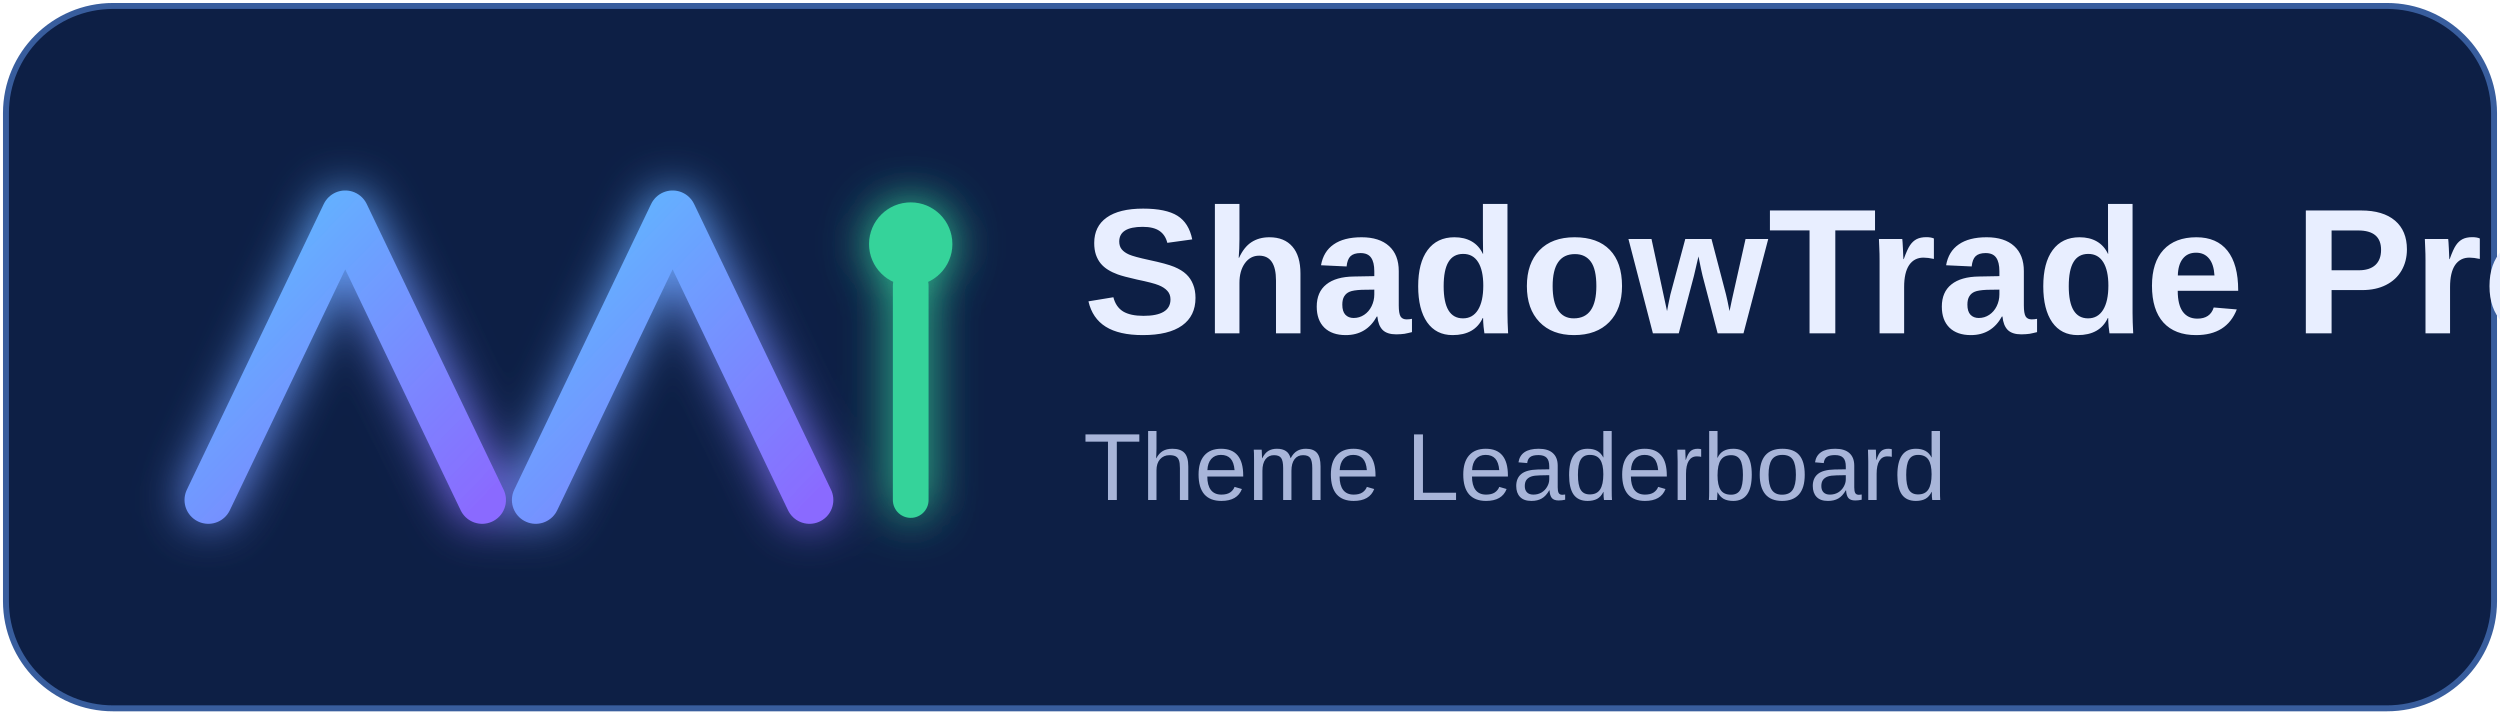
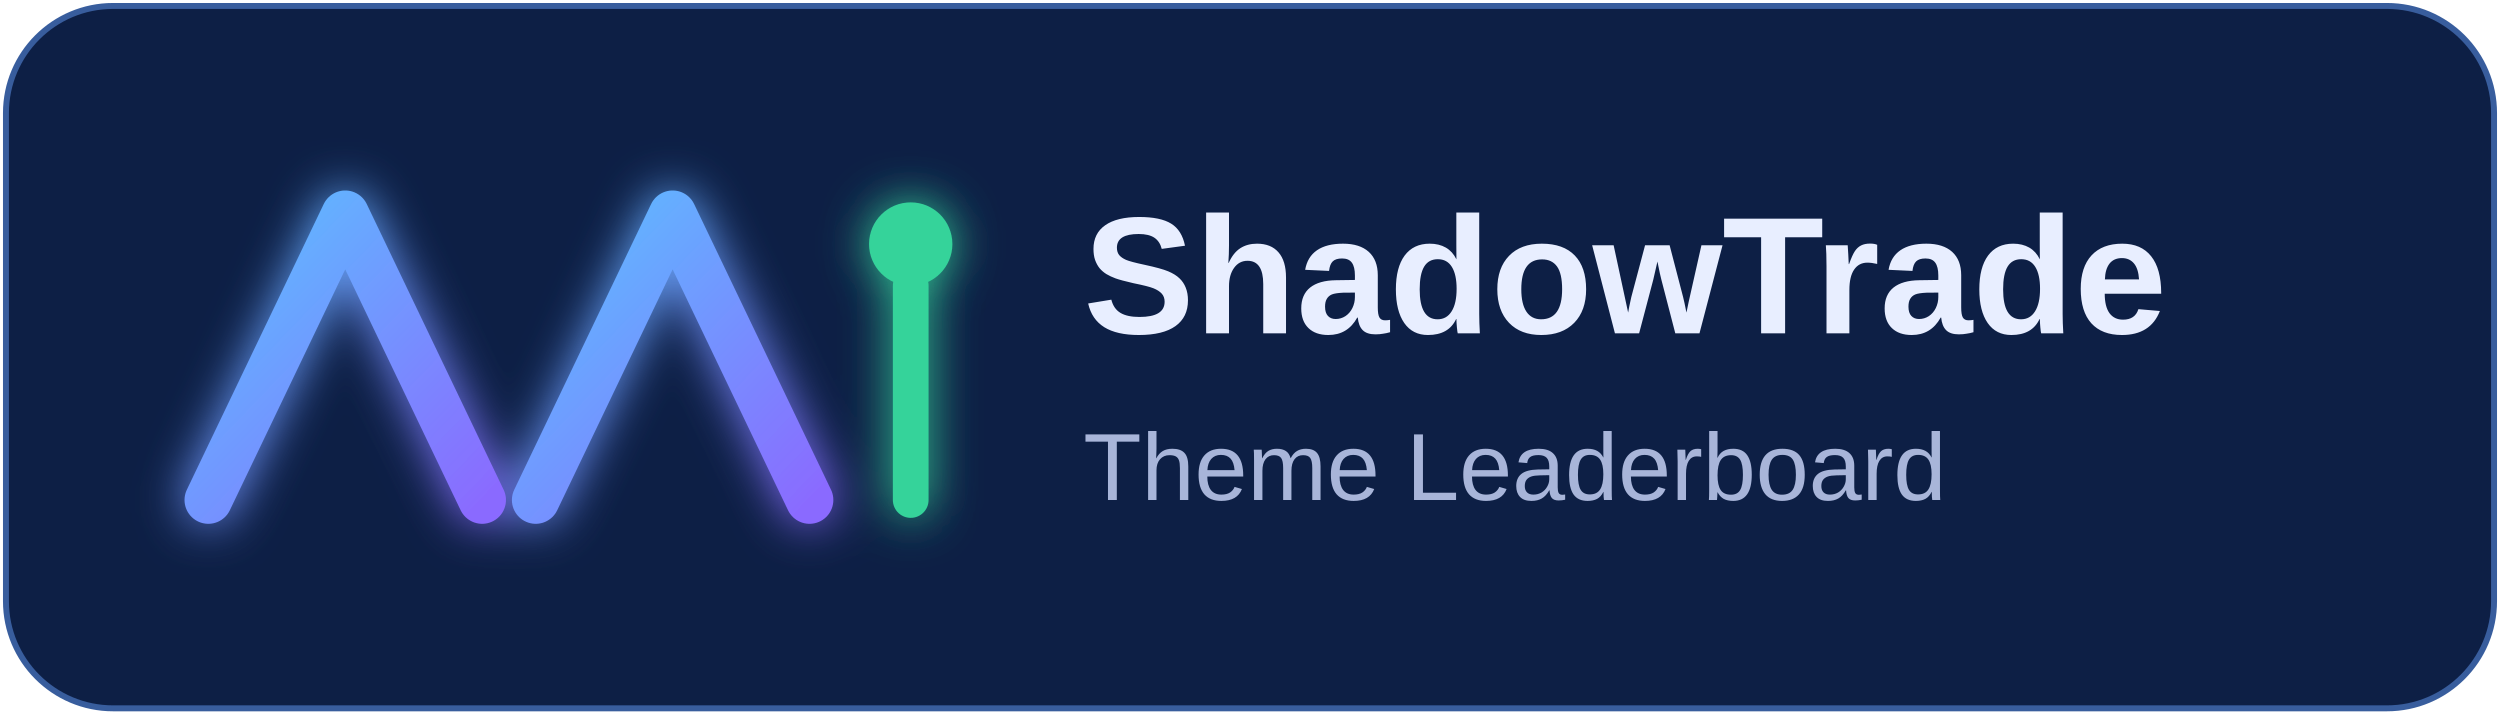
<svg xmlns="http://www.w3.org/2000/svg" width="420" height="120" viewBox="0 0 420 120" fill="none">
  <defs>
    <linearGradient id="g1" x1="0" y1="0" x2="1" y2="1">
      <stop offset="0%" stop-color="#5BC0FF" />
      <stop offset="100%" stop-color="#8A6BFF" />
    </linearGradient>
    <filter id="glow" x="-50%" y="-50%" width="200%" height="200%">
      <feGaussianBlur stdDeviation="4" result="blur" />
      <feMerge>
        <feMergeNode in="blur" />
        <feMergeNode in="SourceGraphic" />
      </feMerge>
    </filter>
  </defs>
  <rect x="1" y="1" width="418" height="118" rx="18" fill="#0D1F45" stroke="#385D9D" />
  <g filter="url(#glow)">
    <path d="M35 84 L58 36 L81 84" stroke="url(#g1)" stroke-width="8" stroke-linecap="round" stroke-linejoin="round" />
    <path d="M90 84 L113 36 L136 84" stroke="url(#g1)" stroke-width="8" stroke-linecap="round" stroke-linejoin="round" />
    <circle cx="153" cy="41" r="7" fill="#35D39A" />
    <path d="M153 48 V84" stroke="#35D39A" stroke-width="6" stroke-linecap="round" />
  </g>
-   <text x="182" y="56" fill="#E8EEFF" font-size="30" font-family="Arial, sans-serif" font-weight="700">ShadowTrade Pro</text>
+   <text x="182" y="56" fill="#E8EEFF" font-size="28" font-family="Arial, sans-serif" font-weight="700">ShadowTrade</text>
  <text x="182" y="84" fill="#A8B5D9" font-size="16" font-family="Arial, sans-serif">Theme Leaderboard</text>
</svg>
